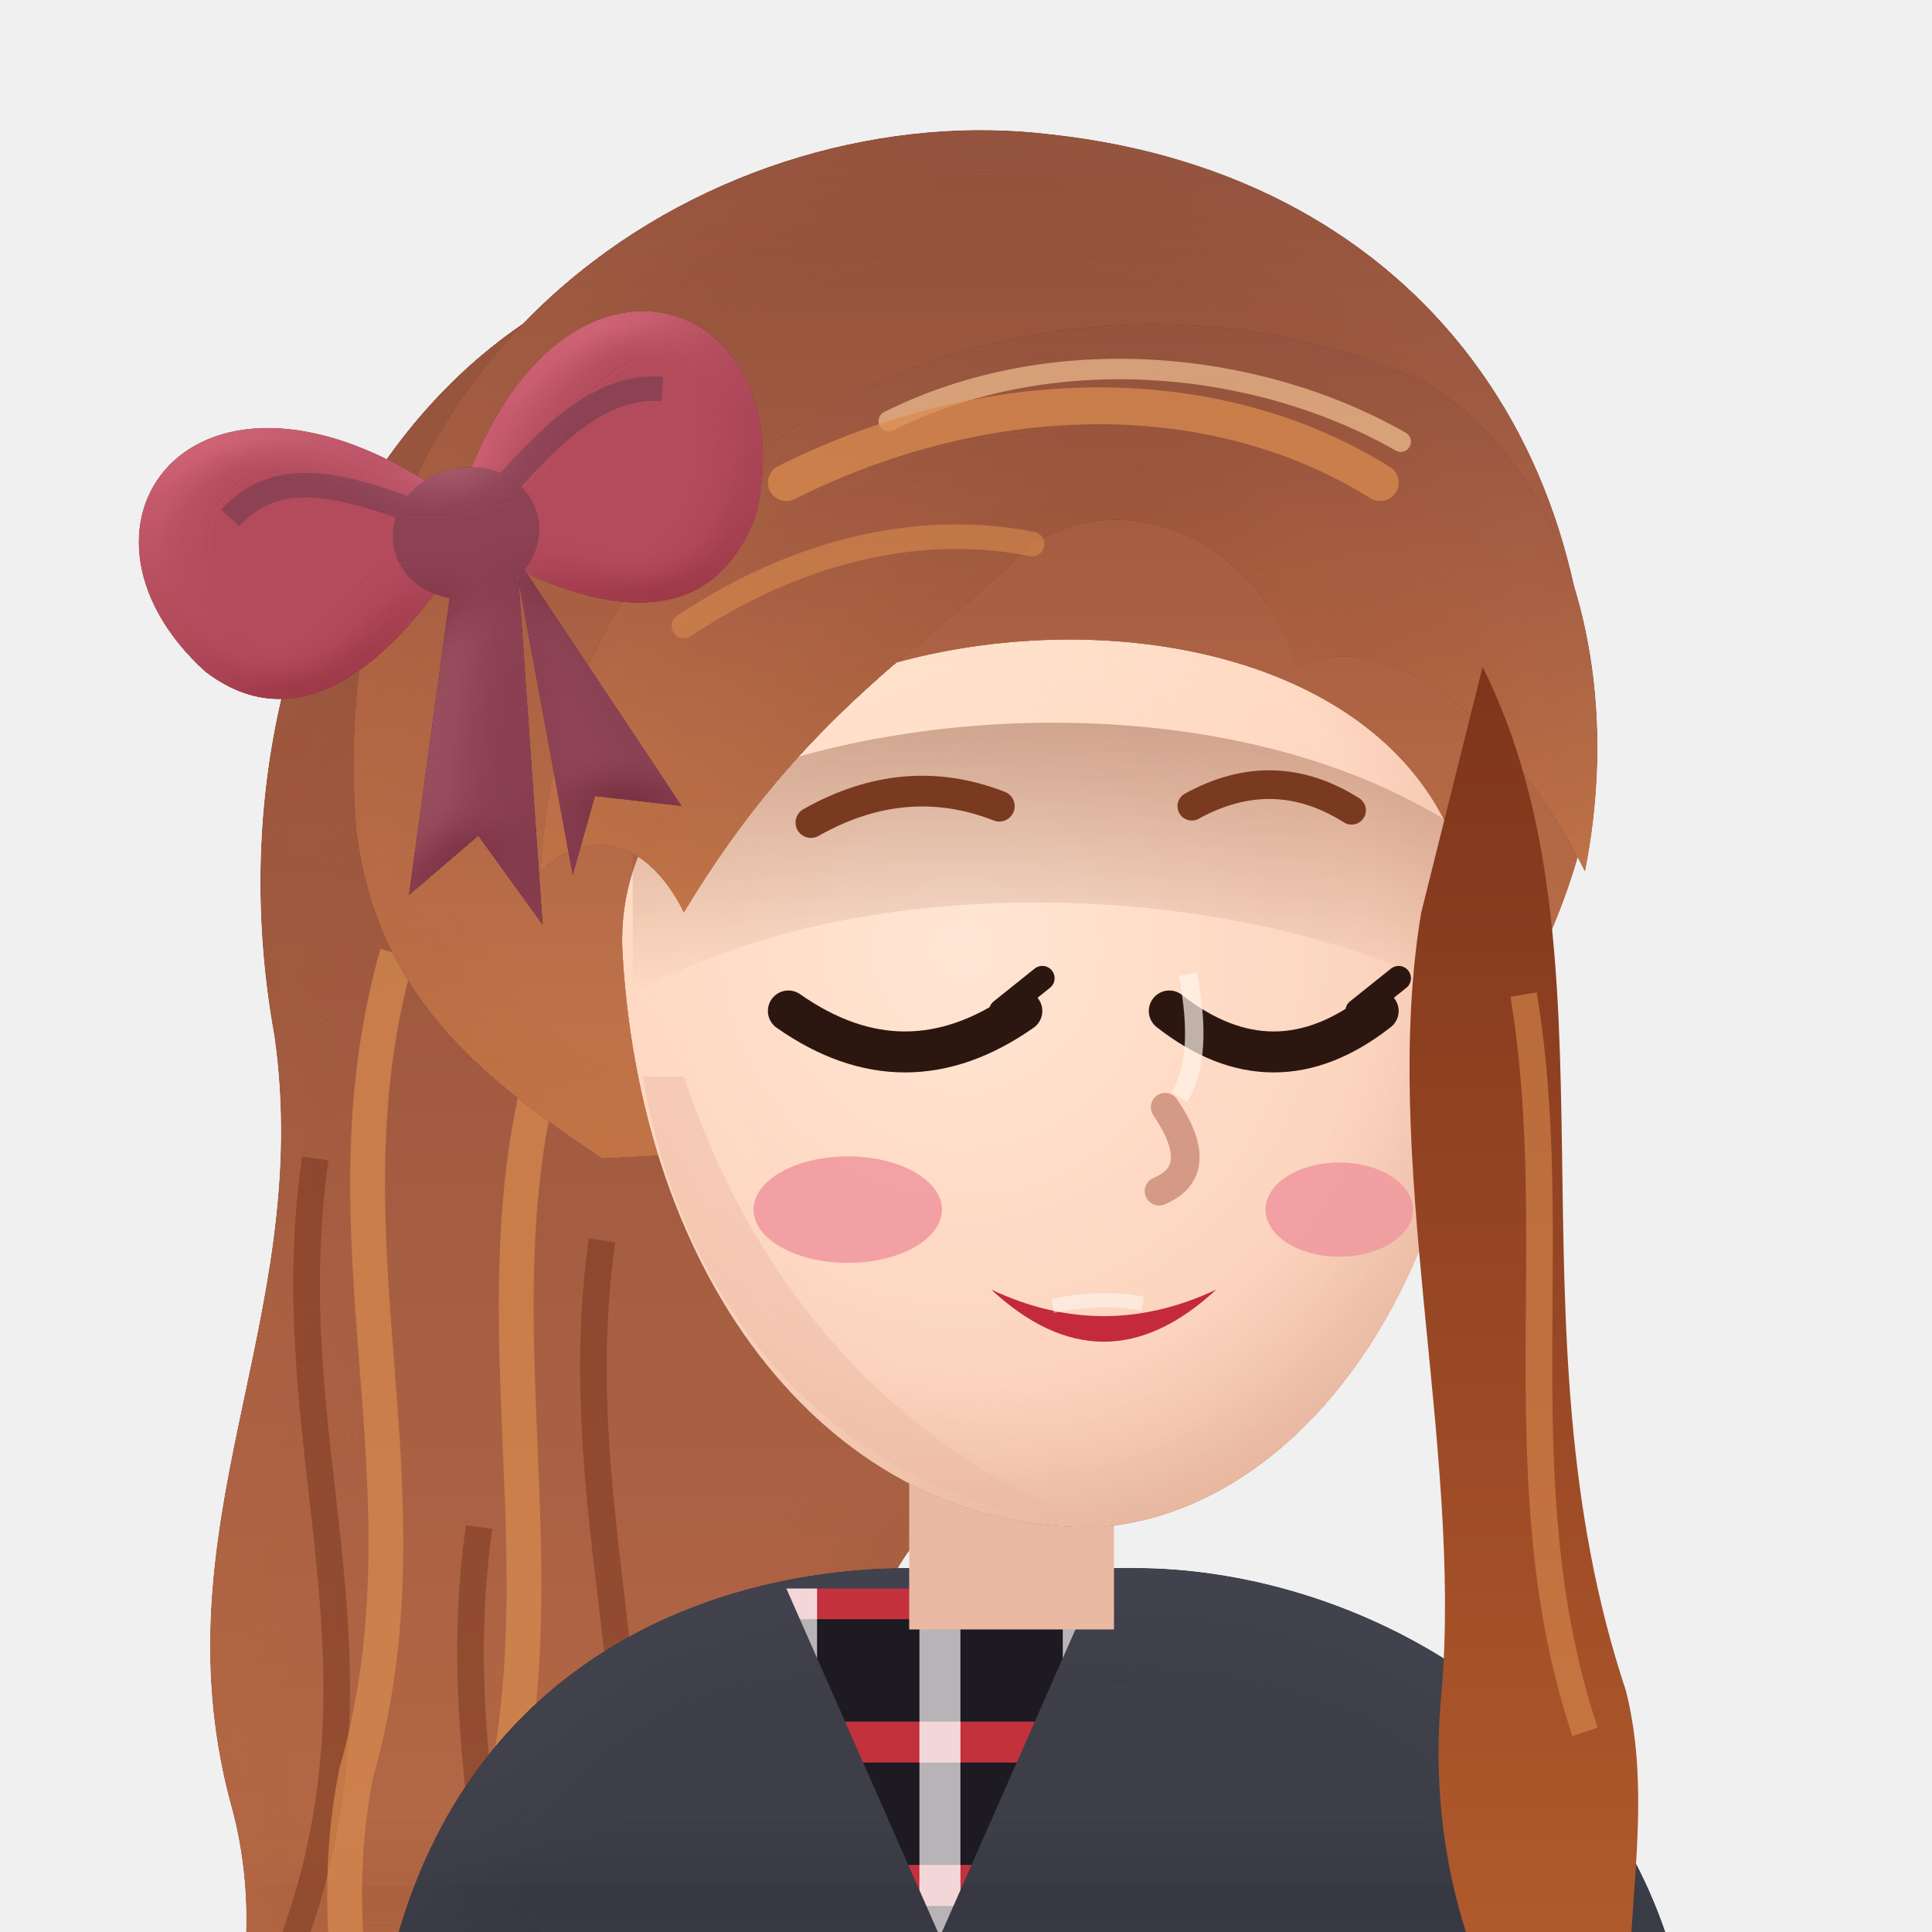
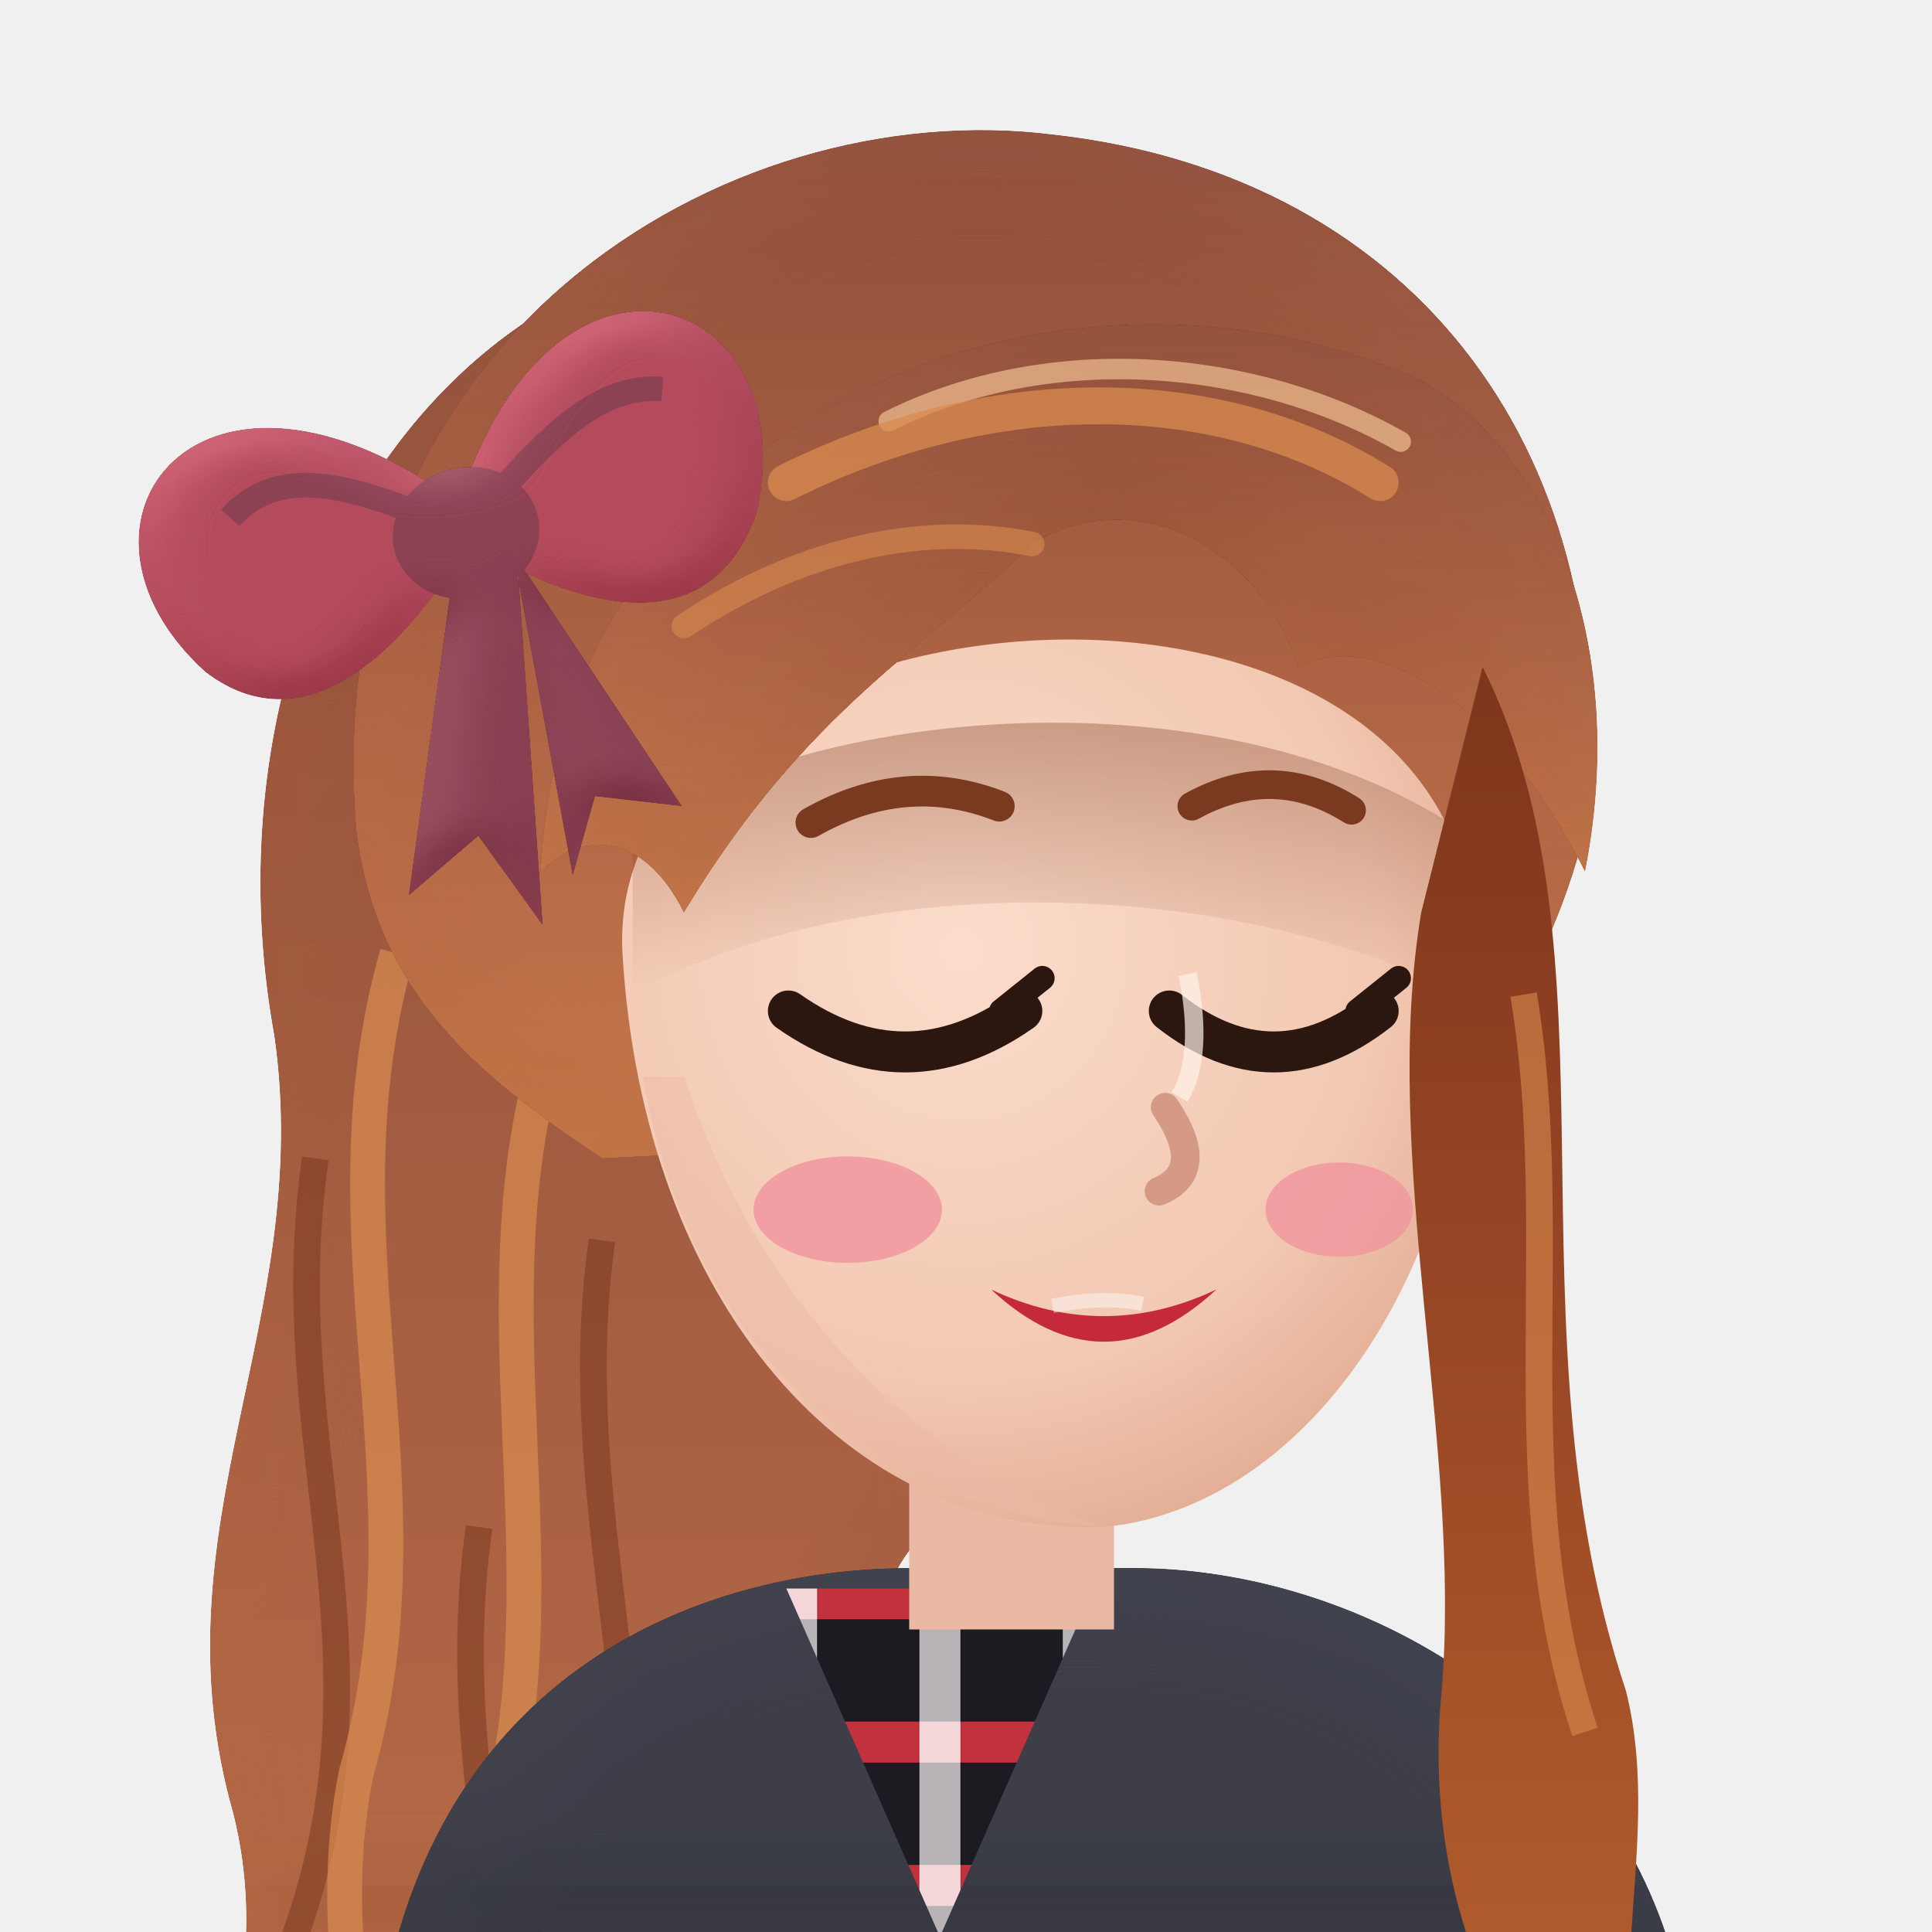
<svg xmlns="http://www.w3.org/2000/svg" viewBox="0 0 200 200">
  <defs>
    <filter id="v3d-ap26" x="-25%" y="-25%" width="150%" height="150%" color-interpolation-filters="sRGB">
      <feGaussianBlur in="SourceAlpha" stdDeviation="2.4" result="h" />
      <feDiffuseLighting in="h" surfaceScale="3" diffuseConstant="1" lighting-color="#fff3e2" result="d">
        <feDistantLight azimuth="225" elevation="52" />
      </feDiffuseLighting>
      <feComposite in="SourceGraphic" in2="d" operator="arithmetic" k1="0.68" k2="0.4" k3="0" k4="0" result="lit" />
      <feSpecularLighting in="h" surfaceScale="3" specularConstant="0.12" specularExponent="30" lighting-color="#ffffff" result="s">
        <feDistantLight azimuth="225" elevation="60" />
      </feSpecularLighting>
      <feComposite in="s" in2="SourceAlpha" operator="in" result="s2" />
      <feSpecularLighting in="h" surfaceScale="3" specularConstant="0.32" specularExponent="6" lighting-color="#9fd7ff" result="r">
        <feDistantLight azimuth="330" elevation="18" />
      </feSpecularLighting>
      <feComposite in="r" in2="SourceAlpha" operator="in" result="r2" />
      <feComposite in="lit" in2="s2" operator="arithmetic" k1="0" k2="1" k3="1" k4="0" result="ls" />
      <feComposite in="ls" in2="r2" operator="arithmetic" k1="0" k2="1" k3="1" k4="0" result="all" />
      <feComposite in="all" in2="SourceAlpha" operator="in" />
    </filter>
    <filter id="fur-ap26" x="-25%" y="-25%" width="150%" height="150%" color-interpolation-filters="sRGB">
      <feGaussianBlur in="SourceAlpha" stdDeviation="3.4" result="h" />
      <feDiffuseLighting in="h" surfaceScale="2.4" diffuseConstant="1" lighting-color="#fff3e2" result="d">
        <feDistantLight azimuth="225" elevation="52" />
      </feDiffuseLighting>
      <feComposite in="SourceGraphic" in2="d" operator="arithmetic" k1="0.68" k2="0.4" k3="0" k4="0" result="lit" />
      <feSpecularLighting in="h" surfaceScale="2.4" specularConstant="0.12" specularExponent="16" lighting-color="#ffffff" result="s">
        <feDistantLight azimuth="225" elevation="60" />
      </feSpecularLighting>
      <feComposite in="s" in2="SourceAlpha" operator="in" result="s2" />
      <feSpecularLighting in="h" surfaceScale="2.4" specularConstant="0.5" specularExponent="6" lighting-color="#9fd7ff" result="r">
        <feDistantLight azimuth="330" elevation="18" />
      </feSpecularLighting>
      <feComposite in="r" in2="SourceAlpha" operator="in" result="r2" />
      <feComposite in="lit" in2="s2" operator="arithmetic" k1="0" k2="1" k3="1" k4="0" result="ls" />
      <feComposite in="ls" in2="r2" operator="arithmetic" k1="0" k2="1" k3="1" k4="0" result="all" />
      <feComposite in="all" in2="SourceAlpha" operator="in" />
    </filter>
    <filter id="gloss-ap26" x="-25%" y="-25%" width="150%" height="150%" color-interpolation-filters="sRGB">
      <feGaussianBlur in="SourceAlpha" stdDeviation="1.2" result="h" />
      <feDiffuseLighting in="h" surfaceScale="2.2" diffuseConstant="1" lighting-color="#fff3e2" result="d">
        <feDistantLight azimuth="225" elevation="52" />
      </feDiffuseLighting>
      <feComposite in="SourceGraphic" in2="d" operator="arithmetic" k1="0.68" k2="0.4" k3="0" k4="0" result="lit" />
      <feSpecularLighting in="h" surfaceScale="2.2" specularConstant="0.45" specularExponent="34" lighting-color="#ffffff" result="s">
        <feDistantLight azimuth="225" elevation="60" />
      </feSpecularLighting>
      <feComposite in="s" in2="SourceAlpha" operator="in" result="s2" />
      <feSpecularLighting in="h" surfaceScale="2.2" specularConstant="0.25" specularExponent="6" lighting-color="#9fd7ff" result="r">
        <feDistantLight azimuth="330" elevation="18" />
      </feSpecularLighting>
      <feComposite in="r" in2="SourceAlpha" operator="in" result="r2" />
      <feComposite in="lit" in2="s2" operator="arithmetic" k1="0" k2="1" k3="1" k4="0" result="ls" />
      <feComposite in="ls" in2="r2" operator="arithmetic" k1="0" k2="1" k3="1" k4="0" result="all" />
      <feComposite in="all" in2="SourceAlpha" operator="in" />
    </filter>
    <radialGradient id="ao-ap26">
      <stop offset="0" stop-color="#0a0c24" stop-opacity=".45" />
      <stop offset="1" stop-color="#0a0c24" stop-opacity="0" />
    </radialGradient>
    <linearGradient id="hairap26" x1="0" y1="0" x2="0" y2="1">
      <stop offset="0" stop-color="#7e351b" />
      <stop offset=".5" stop-color="#9c4a26" />
      <stop offset="1" stop-color="#b9632f" />
    </linearGradient>
    <radialGradient id="skinap26" cx=".4" cy=".35" r=".75">
      <stop offset="0" stop-color="#fbdccb" />
      <stop offset=".65" stop-color="#f2c8b2" />
      <stop offset="1" stop-color="#dfa58c" />
    </radialGradient>
    <linearGradient id="fringeShadowap26" x1="0" y1="0" x2="0" y2="1">
      <stop offset="0" stop-color="#7a3a20" stop-opacity=".35" />
      <stop offset="1" stop-color="#7a3a20" stop-opacity="0" />
    </linearGradient>
    <pattern id="plaidap26" width="7" height="7" patternUnits="userSpaceOnUse">
      <rect width="7" height="7" fill="#1d1a22" />
      <rect y="2.5" width="7" height="2" fill="#c3313d" />
      <rect x="2.5" width="2" height="7" fill="#ece6e8" opacity=".75" />
      <rect x="2.5" y="2.5" width="2" height="2" fill="#f2d6d8" />
    </pattern>
    <pattern id="knitap26" width="6" height="6" patternUnits="userSpaceOnUse">
      <rect width="6" height="6" fill="#26232c" />
      <path d="M0 3 L1.5 0 L3 3 L4.5 0 L6 3" stroke="#17151b" stroke-width=".8" fill="none" />
    </pattern>
  </defs>
  <g transform="translate(-14 -20) scale(2.12)">
    <g transform="rotate(0 48 40)">
      <g filter="url(#v3d-ap26)">
        <path d="M54 22 C30 16 16 38 20 60 C22 74 14 84 18 98 C21 110 12 118 18 130 C22 140 30 138 34 146 C40 138 36 128 42 122 C44 114 40 104 46 98 C50 92 48 88 52 84 Z" fill="url(#hairap26)" />
      </g>
      <path d="M22 66 C20 80 26 90 21 104 C18 116 24 124 22 132 M30 84 C28 98 34 108 30 122 M36 70 C34 84 40 96 36 110" stroke="#6e2f18" stroke-width="1.3" fill="none" opacity=".45" />
      <path d="M26 56 C22 70 28 82 24 96 C22 106 26 114 25 122 M33 62 C30 74 34 86 31 98" stroke="#d98b4f" stroke-width="1.7" fill="none" opacity=".7" />
      <path d="M28 128 C26 134 28 140 33 144 M20 116 C17 122 18 128 21 132" stroke="#f0a868" stroke-width="1.1" fill="none" opacity=".55" />
    </g>
    <g filter="url(#v3d-ap26)">
      <path d="M26 104 C30 90 42 86 51 86 L62 86 C72 86 84 92 88 104 L92 120 L22 120Z" fill="#26232c" />
    </g>
    <path d="M45 87 L52.5 104 L60 87Z" fill="url(#plaidap26)" />
    <rect x="51" y="80" width="10" height="9" fill="#eab9a3" />
    <g filter="url(#v3d-ap26)">
      <path d="M24 50 C22 26 42 14 58 16 C76 18 86 32 84 50 C82 58 78 62 76 64 L36 66 C30 62 25 58 24 50Z" fill="url(#hairap26)" />
    </g>
-     <g filter="url(#v3d-ap26)">
-       <path d="M37 56 C36 38 76 34 78.5 54 C79.5 70 71 83 60.5 84 C48 84.5 38 73 37 56Z" fill="url(#skinap26)" />
-     </g>
+     <path d="M37 56 C36 38 76 34 78.5 54 C79.5 70 71 83 60.5 84 C48 84.5 38 73 37 56Z" fill="url(#skinap26)" />
    <path d="M38 62 C40 74 48 83 60.5 84 C52 81 44 74 40 62Z" fill="#eab9a3" opacity=".45" />
    <path d="M37.5 50 C46 44 66 42 78 50 L78 58 C66 52 48 52 37.5 58Z" fill="url(#fringeShadowap26)" />
    <ellipse cx="48" cy="68.5" rx="4.6" ry="2.6" fill="#f19aa0" opacity="0.9" />
    <ellipse cx="72" cy="68.5" rx="3.6" ry="2.3" fill="#f19aa0" opacity="0.9" />
    <path d="M45.1 58.8 Q50.8 62.8 56.5 58.8" stroke="#2b1710" stroke-width="2" fill="none" stroke-linecap="round" />
    <path d="M55.5 58.8 l2 -1.6" stroke="#2b1710" stroke-width="1.2" stroke-linecap="round" />
    <path d="M63.7 58.8 Q68.8 62.8 73.9 58.8" stroke="#2b1710" stroke-width="2" fill="none" stroke-linecap="round" />
    <path d="M72.9 58.8 l2 -1.6" stroke="#2b1710" stroke-width="1.2" stroke-linecap="round" />
    <path d="M46.2 49.6 Q50.8 47 55.4 48.8" stroke="#7a3a20" stroke-width="1.5" fill="none" stroke-linecap="round" />
    <path d="M64.8 48.8 Q68.8 46.6 72.6 49" stroke="#7a3a20" stroke-width="1.4" fill="none" stroke-linecap="round" />
    <path d="M63.5 63.5 Q65.6 66.6 63.2 67.6" stroke="#d49a86" stroke-width="1.4" fill="none" stroke-linecap="round" />
    <path d="M64.6 57 Q65.4 61 64.2 63" stroke="#fff3ea" stroke-width=".9" fill="none" opacity=".7" />
    <path d="M55 72.4 Q60.5 77.5 66 72.4 Q60.5 75 55 72.4Z" fill="#c42a3c" />
    <path d="M58 73.2 Q60.5 72.7 62.4 73.1" stroke="#fff" stroke-width=".7" fill="none" opacity=".45" />
    <g filter="url(#v3d-ap26)">
      <path d="M33 52 C34 30 58 20 76 28 C83 32 86 42 84 52 C80 44 74 40 70 42 C68 36 62 33 57 36 C52 41 46 44 40 54 C38 50 35 50 33 52Z" fill="url(#hairap26)" />
    </g>
    <path d="M50 30 C58 26 68 27 75 31" stroke="#ffd2a0" stroke-width="1" fill="none" opacity=".6" stroke-linecap="round" />
    <path d="M45 33 C55 28 66 28 74 33" stroke="#d98b4f" stroke-width="1.8" fill="none" opacity=".75" stroke-linecap="round" />
    <path d="M40 40 C46 36 52 35 57 36" stroke="#d98b4f" stroke-width="1.2" fill="none" opacity=".6" stroke-linecap="round" />
    <path d="M79 42 C86 56 80 74 86 92 C88 100 84 108 88 116 C80 112 76 102 77 92 C78 80 74 66 76 54Z" fill="url(#hairap26)" />
    <path d="M81 58 C83 70 80 82 84 94" stroke="#d98b4f" stroke-width="1.3" fill="none" opacity=".6" />
    <g transform="translate(29 34) rotate(-14)" filter="url(#gloss-ap26)">
      <path d="M0 0 C-10 -12 -20 -4 -14 5 C-10 10 -4 6 0 2Z" fill="#8e1c2e" />
      <path d="M0 0 C8 -13 19 -6 14 4 C10 10 4 6 0 2Z" fill="#8e1c2e" />
      <path d="M-11 -2 C-8 -4 -5 -2 -2 0 M11 -3 C8 -4 5 -2 2 0" stroke="#651224" stroke-width="1.2" fill="none" />
      <path d="M-1 3 L-7 18 L-3 16 L-1 21 L2 4Z M2 3 L7 17 L3 15.5 L1 19Z" fill="#651224" />
      <ellipse cx="0" cy="1.5" rx="3.6" ry="3.2" fill="#651224" />
    </g>
  </g>
</svg>
